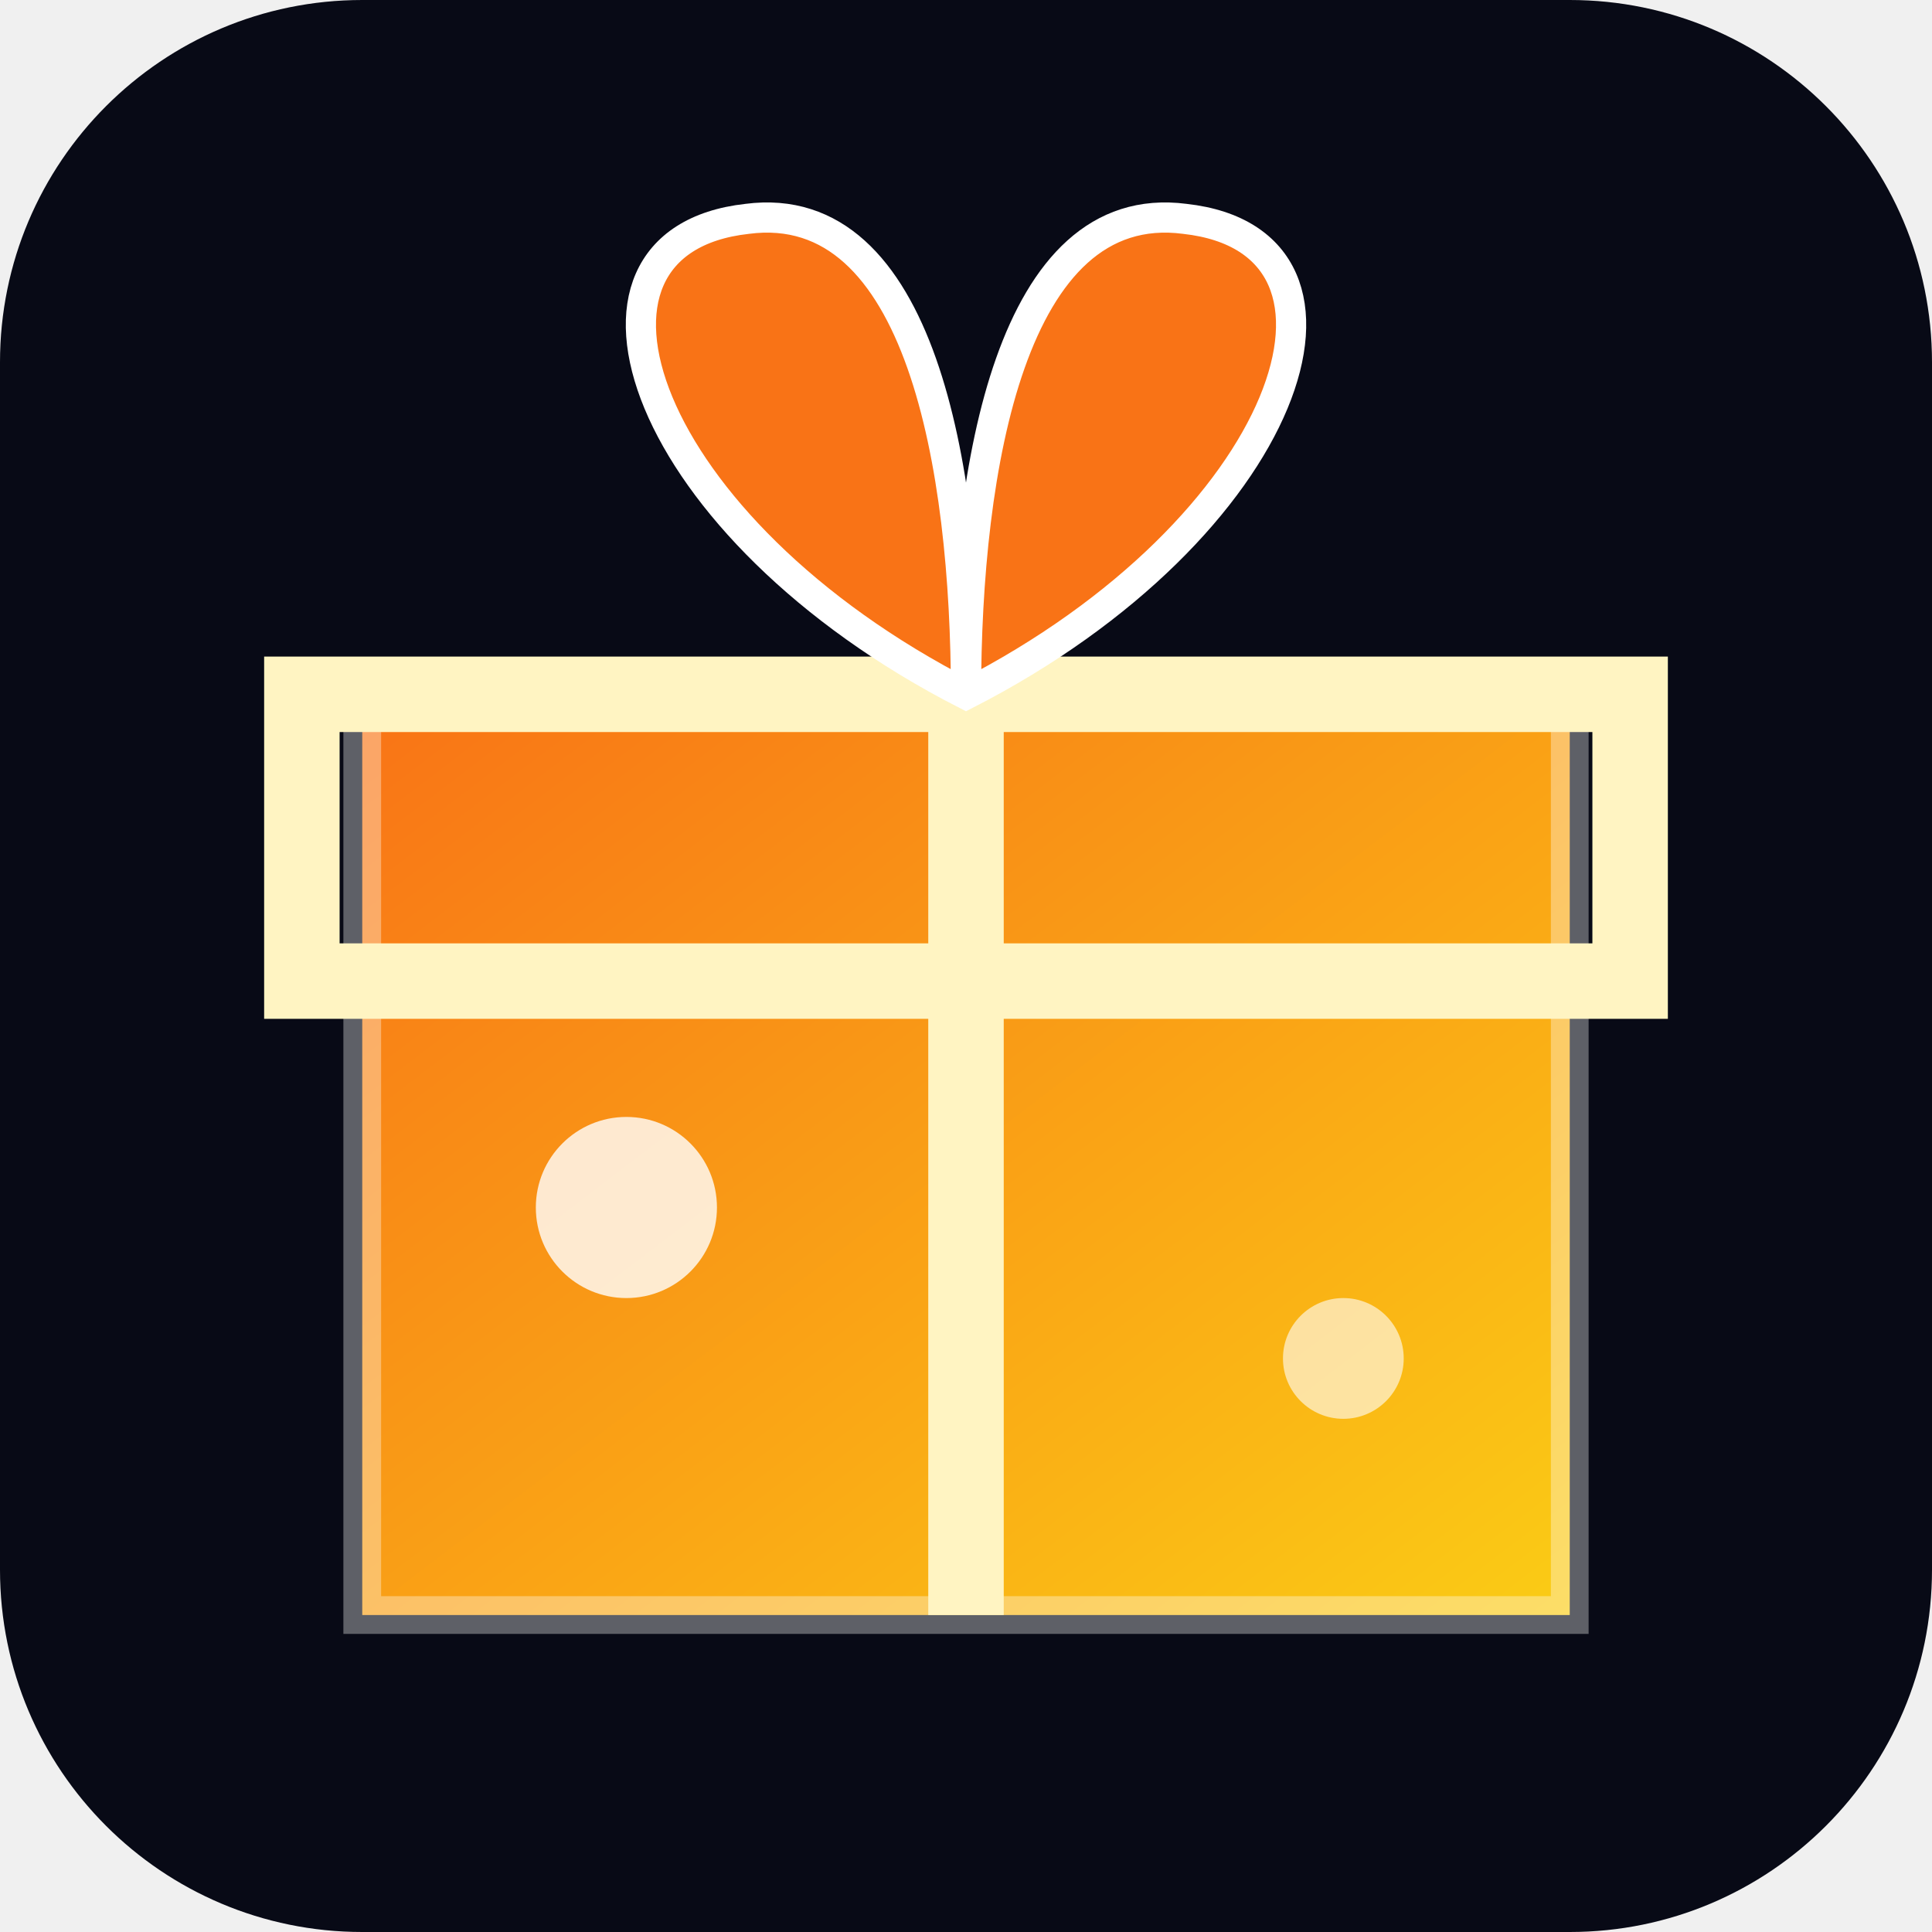
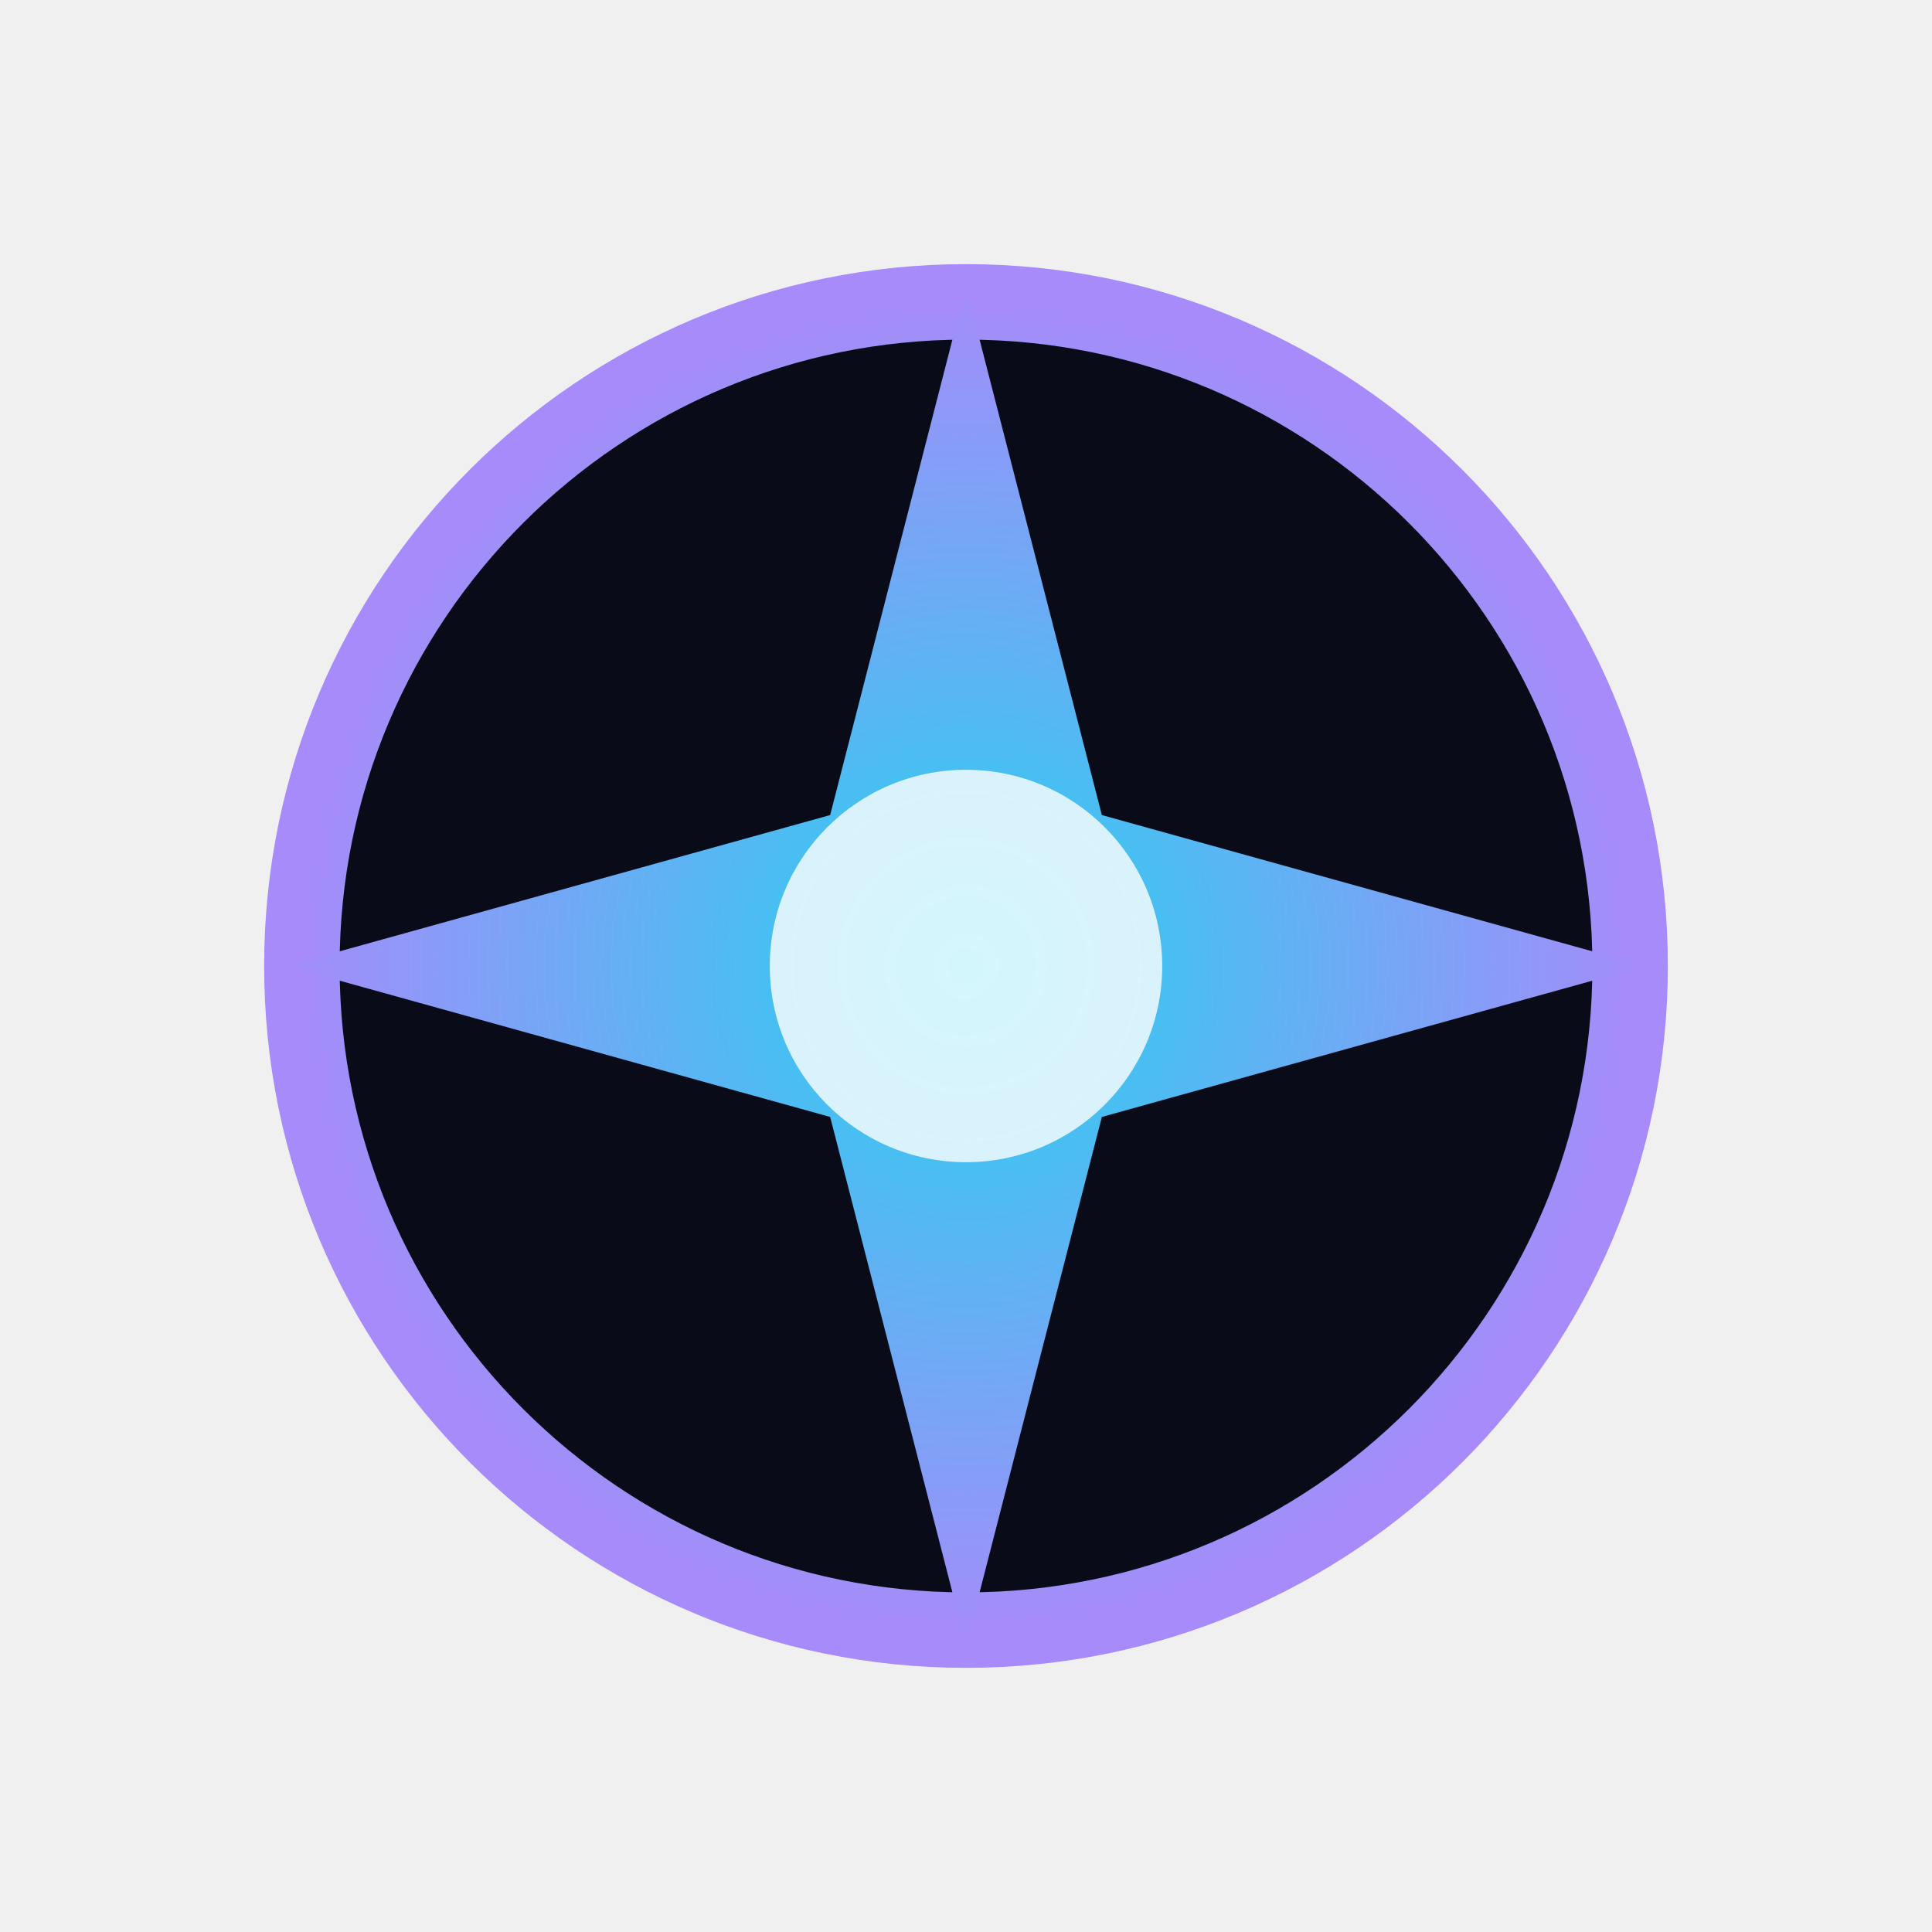
<svg xmlns="http://www.w3.org/2000/svg" viewBox="0 0 256 256">
  <defs>
-     <linearGradient id="g" x1="0" y1="0" x2="1" y2="1">
-       <stop stop-color="#F97316" />
-       <stop offset="1" stop-color="#FACC15" />
-     </linearGradient>
+     <radialGradient id="g">
+       <stop stop-color="#22D3EE" />
+       <stop offset="1" stop-color="#A78BFA" />
+     </radialGradient>
  </defs>
-   <rect width="256" height="256" rx="48" fill="#080A16" />
-   <path d="M48 92h160v122H48z" fill="url(#g)" stroke="#fff" stroke-opacity=".35" stroke-width="5" />
-   <path d="M128 92v122M40 92h176v38H40z" fill="none" stroke="#FFF4C2" stroke-width="10" />
-   <path d="M128 92C85 70 72 32 99 29c23-3 29 33 29 63 0-30 6-66 29-63 27 3 14 41-29 63z" fill="#F97316" stroke="#fff" stroke-width="4" />
-   <circle cx="83" cy="160" r="12" fill="#fff" opacity=".8" />
-   <circle cx="178" cy="180" r="8" fill="#fff" opacity=".6" />
+   <circle cx="128" cy="128" r="88" fill="#090B18" stroke="url(#g)" stroke-width="10" />
+   <path d="M128 38 L146 108 L218 128 L146 148 L128 218 L110 148 L38 128 L110 108 Z" fill="url(#g)">
+     <animateTransform attributeName="transform" type="rotate" from="0 128 128" to="360 128 128" dur="2.3s" repeatCount="indefinite" />
+   </path>
+   <circle cx="128" cy="128" r="26" fill="#fff" opacity=".8">
+     <animate attributeName="opacity" values=".35;.9;.35" dur="1.1s" repeatCount="indefinite" />
+   </circle>
</svg>
